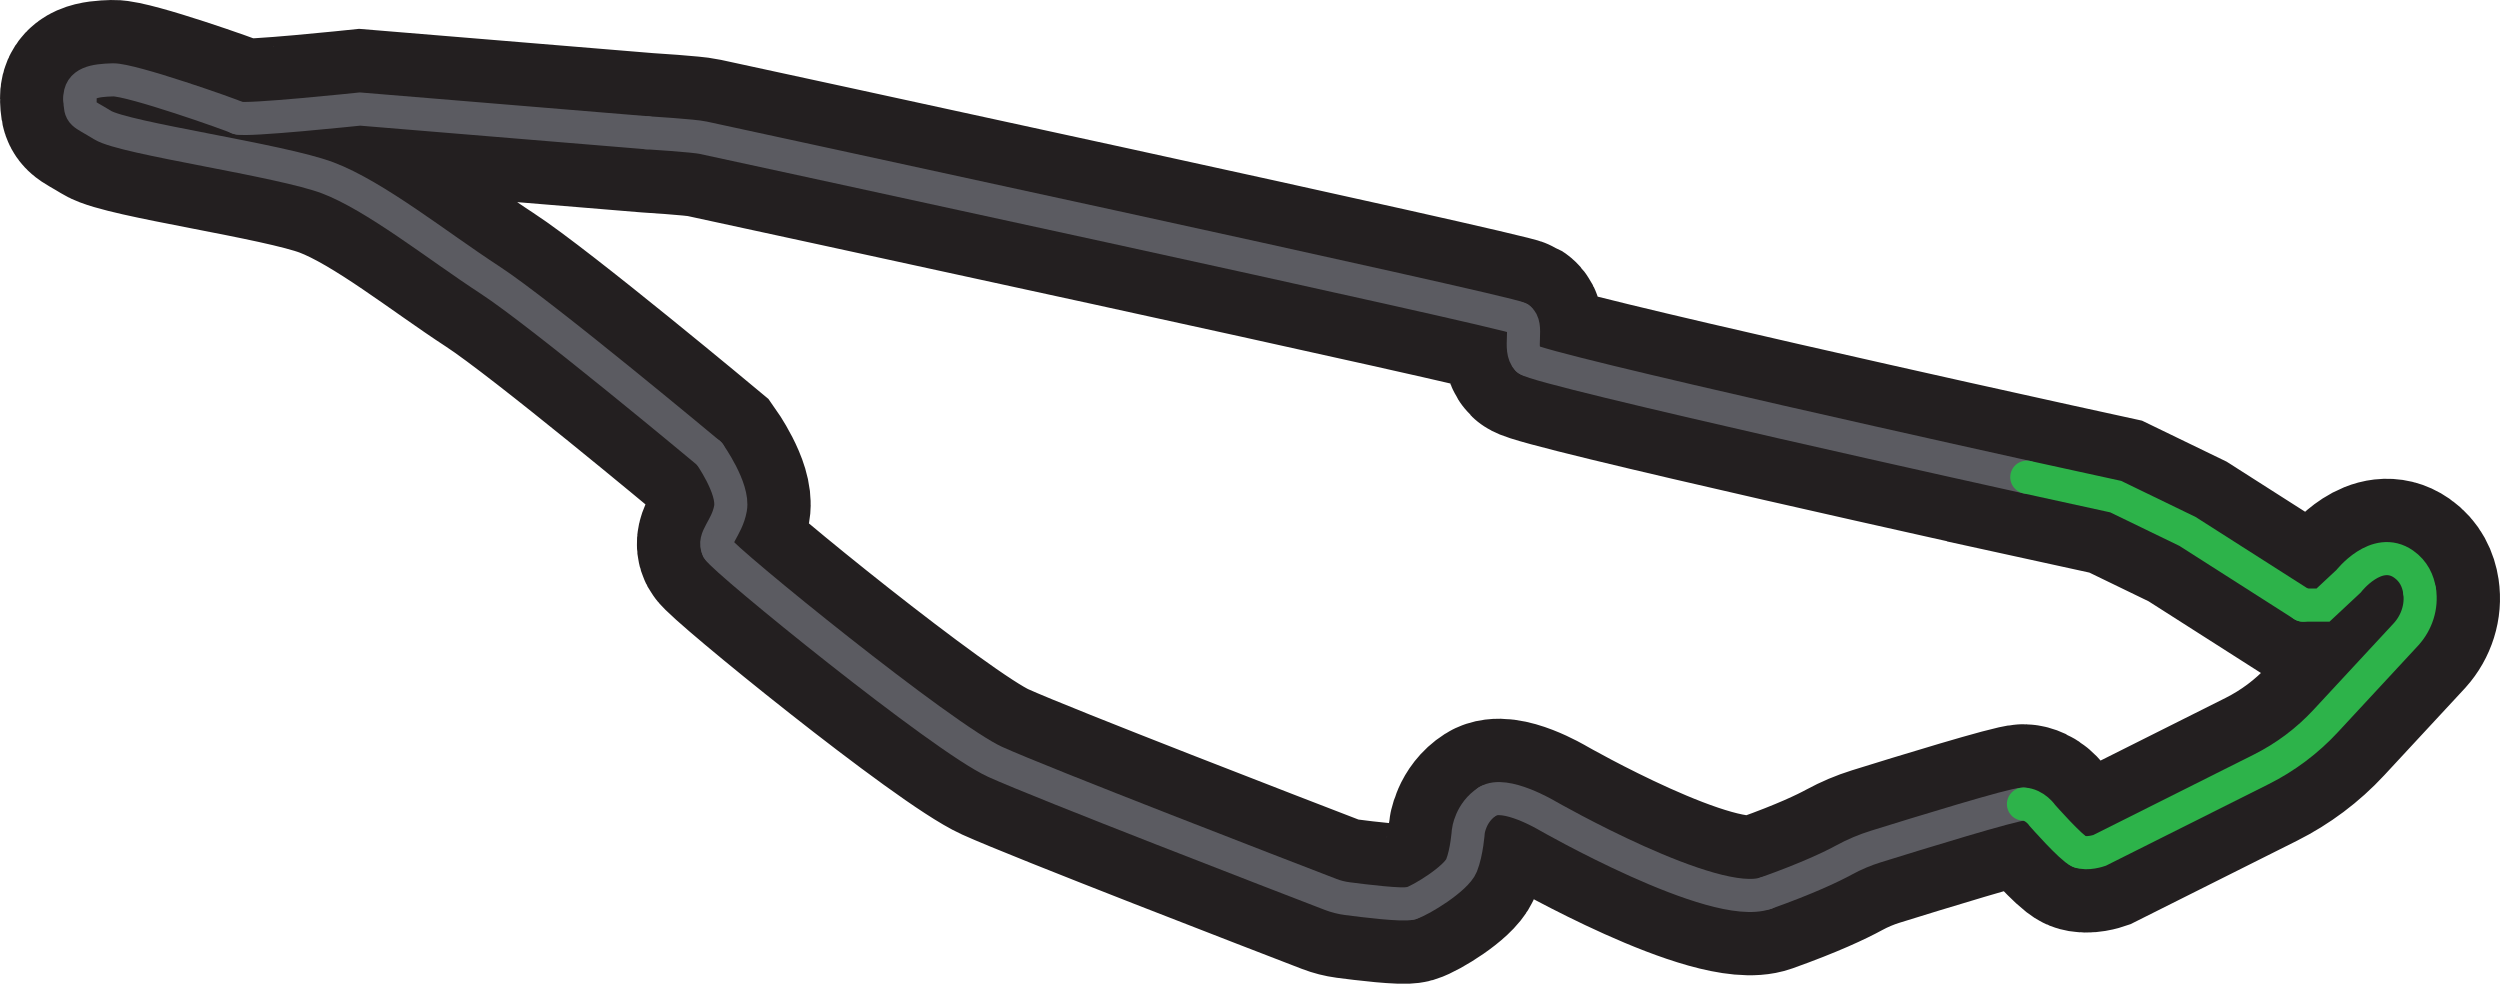
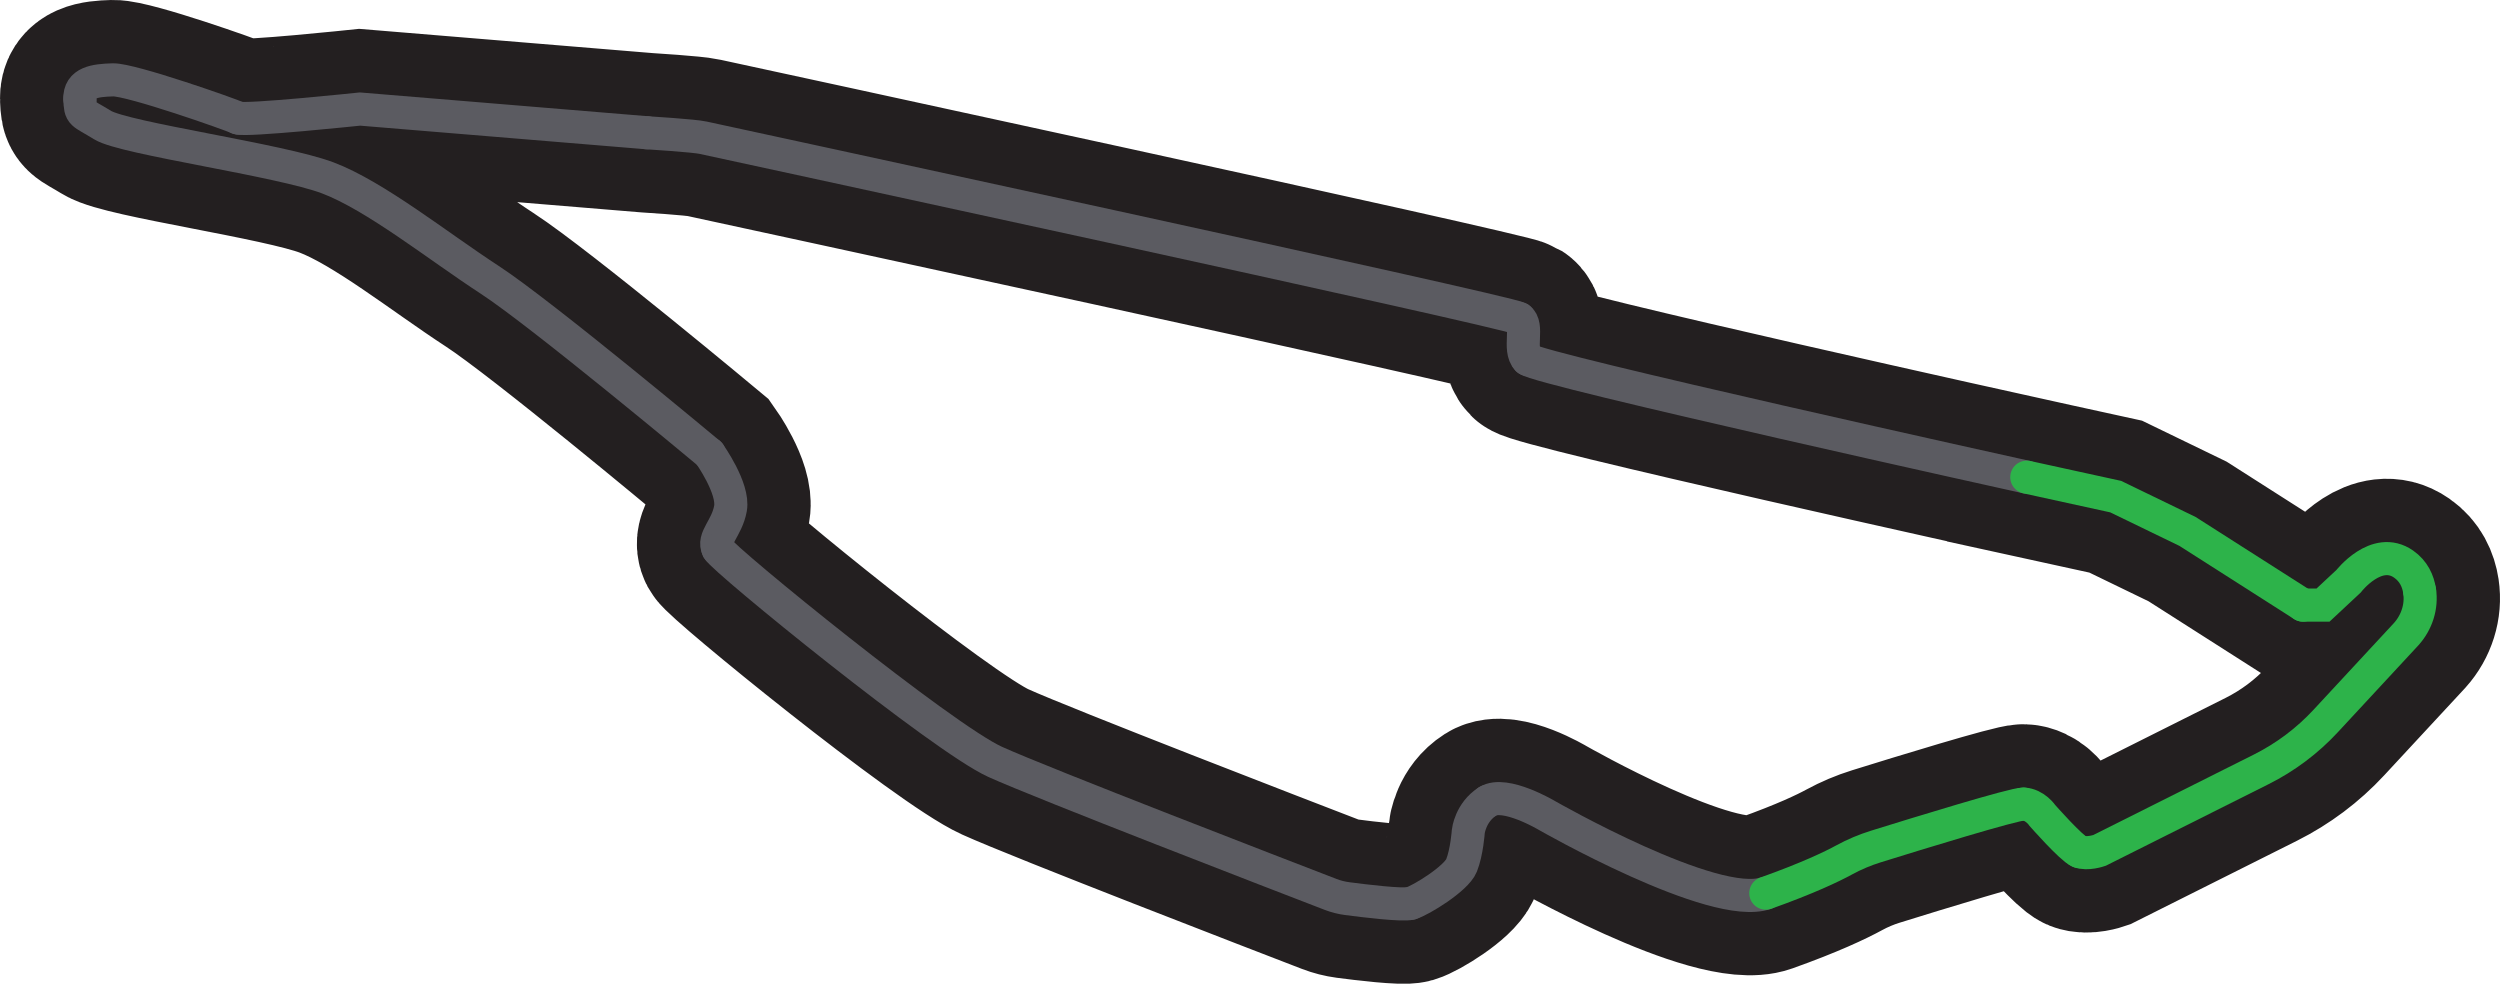
<svg xmlns="http://www.w3.org/2000/svg" id="Layer_2" data-name="Layer 2" viewBox="0 0 1737.78 683.85">
  <defs>
    <style>
      .cls-1 {
        stroke: #2db34a;
      }

      .cls-1, .cls-2, .cls-3 {
        fill: none;
        stroke-miterlimit: 10;
      }

      .cls-1, .cls-3 {
        stroke-linecap: round;
        stroke-width: 23px;
      }

      .cls-2 {
        stroke: #231f20;
        stroke-width: 111px;
      }

      .cls-3 {
        stroke: #5b5b61;
      }
    </style>
  </defs>
  <g id="Layer_2-2" data-name="Layer 2">
    <g>
      <path class="cls-2" d="M1408.85,331.68l61.8,13.53,49.94,24.2,80.25,51.21h13.92l17.76-16.58s19.4-25.08,38.25-11.94c7.07,4.93,10.1,11.88,11.12,18.65,1.64,10.83-1.94,21.81-9.24,29.97l-56.04,60.45c-12.79,13.8-27.96,25.18-44.78,33.61l-112.45,56.35s-8.6,2.98-14.06.78-25.56-25-25.56-25c0,0-5.12-7.68-13.23-7.99-6.31-.24-73.29,20.36-102.67,29.51-7.58,2.36-14.9,5.45-21.88,9.25-8.73,4.76-25.42,12.75-54.54,23.14-35.68,12.73-152.01-53.91-152.01-53.91,0,0-29.35-17.5-41.35-9.88-12,7.62-13.44,20.86-13.44,20.86,0,0-1.01,14.44-4.69,23.65-3.68,9.22-28.4,24.37-35.35,26.39-5.34,1.55-32.07-1.71-44.19-3.3-3.93-.52-7.77-1.5-11.46-2.92-32.57-12.54-200.45-77.29-233.23-92.15-36.34-16.47-188.56-140.3-192.59-147.88-4.03-7.58,6.14-14.34,8.65-28.28s-14.67-38.04-14.67-38.04c0,0-116.73-97.43-152.67-120.84-35.94-23.41-79.55-58.36-112.57-70.87-33.02-12.51-141.46-27.4-156.51-36.68-15.04-9.28-15.39-6.85-15.84-18.22-.45-11.37,10.34-12.92,22.97-13.26s82.35,24.21,86.94,26.48,84.8-6.18,84.8-6.18l199.5,16.48s32.79,2.03,39.02,3.45,559.93,120.91,567.05,125.51c7.12,4.6-.72,21.73,6.03,28.54,6.75,6.8,347.02,81.9,347.02,81.9Z" />
      <g>
        <path class="cls-3" d="M1061.82,249.78c6.75,6.8,347.02,81.9,347.02,81.9" />
        <path class="cls-3" d="M1055.8,221.25c7.12,4.6-.72,21.73,6.03,28.54" />
        <path class="cls-3" d="M449.72,92.28s32.79,2.03,39.02,3.45,559.93,120.91,567.05,125.51" />
        <path class="cls-3" d="M165.43,81.98c4.6,2.26,84.8-6.18,84.8-6.18l199.5,16.48" />
        <path class="cls-3" d="M55.51,68.77c-.45-11.37,10.34-12.92,22.97-13.26s82.35,24.21,86.94,26.48" />
        <path class="cls-3" d="M493.1,315.36s-116.73-97.43-152.67-120.84c-35.94-23.41-79.55-58.36-112.57-70.87s-141.46-27.4-156.51-36.68c-15.04-9.28-15.39-6.85-15.84-18.22" />
        <path class="cls-3" d="M499.12,381.69c-4.03-7.58,6.14-14.34,8.65-28.28s-14.67-38.04-14.67-38.04" />
        <path class="cls-3" d="M980.59,627.94c-5.34,1.55-32.07-1.71-44.19-3.3-3.93-.52-7.77-1.5-11.46-2.92-32.57-12.54-200.45-77.29-233.23-92.15-36.34-16.47-188.56-140.3-192.59-147.88" />
        <path class="cls-3" d="M1034.08,557.04c-12,7.62-13.44,20.86-13.44,20.86,0,0-1.01,14.44-4.69,23.65s-28.4,24.37-35.35,26.39" />
        <path class="cls-3" d="M1227.43,620.83c-35.68,12.73-152.01-53.91-152.01-53.91,0,0-29.35-17.5-41.35-9.88" />
-         <path class="cls-3" d="M1406.52,558.94c-6.31-.24-73.29,20.36-102.67,29.51-7.58,2.36-14.9,5.45-21.88,9.25-8.73,4.76-25.42,12.75-54.54,23.14" />
+         <path class="cls-1" d="M1406.52,558.94c-6.31-.24-73.29,20.36-102.67,29.51-7.58,2.36-14.9,5.45-21.88,9.25-8.73,4.76-25.42,12.75-54.54,23.14" />
        <path class="cls-1" d="M1445.31,591.92c-5.46-2.2-25.56-25-25.56-25,0,0-5.12-7.68-13.23-7.99" />
        <path class="cls-1" d="M1681.89,410.75c1.64,10.83-1.94,21.81-9.24,29.97l-56.04,60.45c-12.79,13.8-27.96,25.18-44.78,33.61l-112.45,56.35s-8.6,2.98-14.06.78" />
        <path class="cls-1" d="M1600.83,420.62h13.92l17.76-16.58s19.4-25.08,38.25-11.94c7.07,4.93,10.1,11.88,11.12,18.65" />
        <polyline class="cls-1" points="1408.85 331.68 1470.65 345.21 1520.58 369.41 1600.83 420.62" />
      </g>
    </g>
  </g>
</svg>
